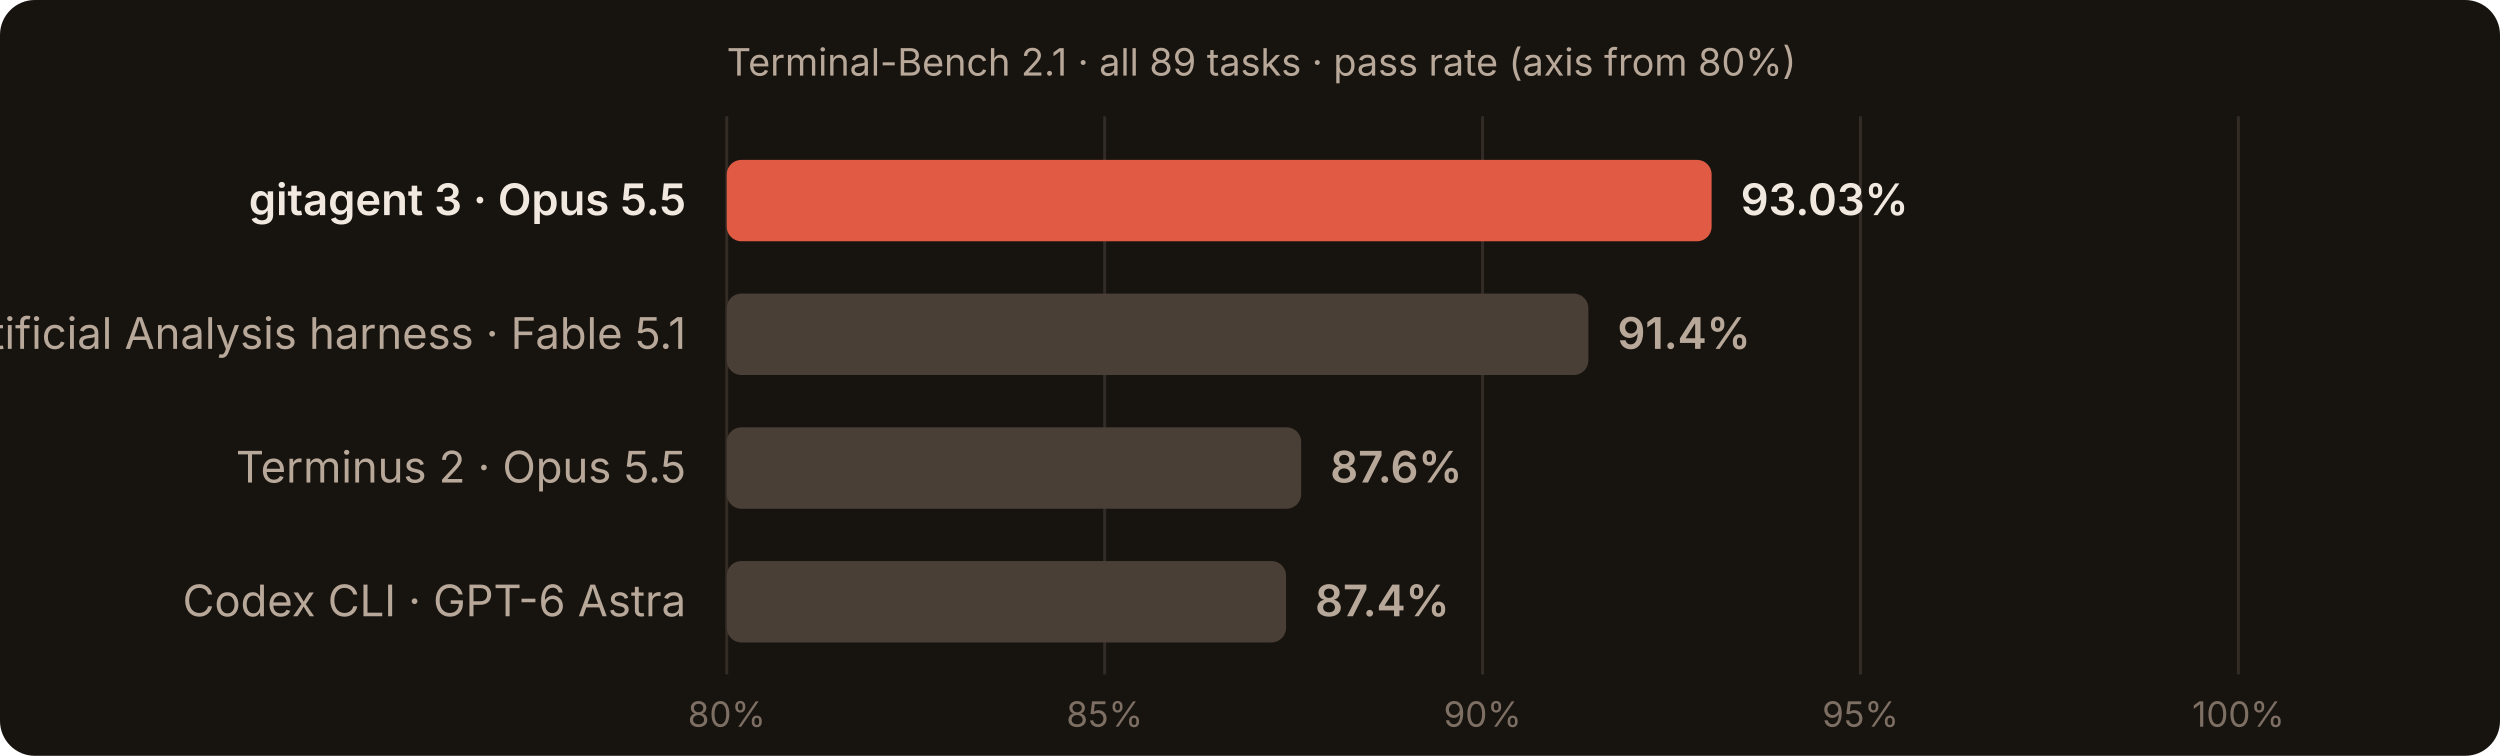
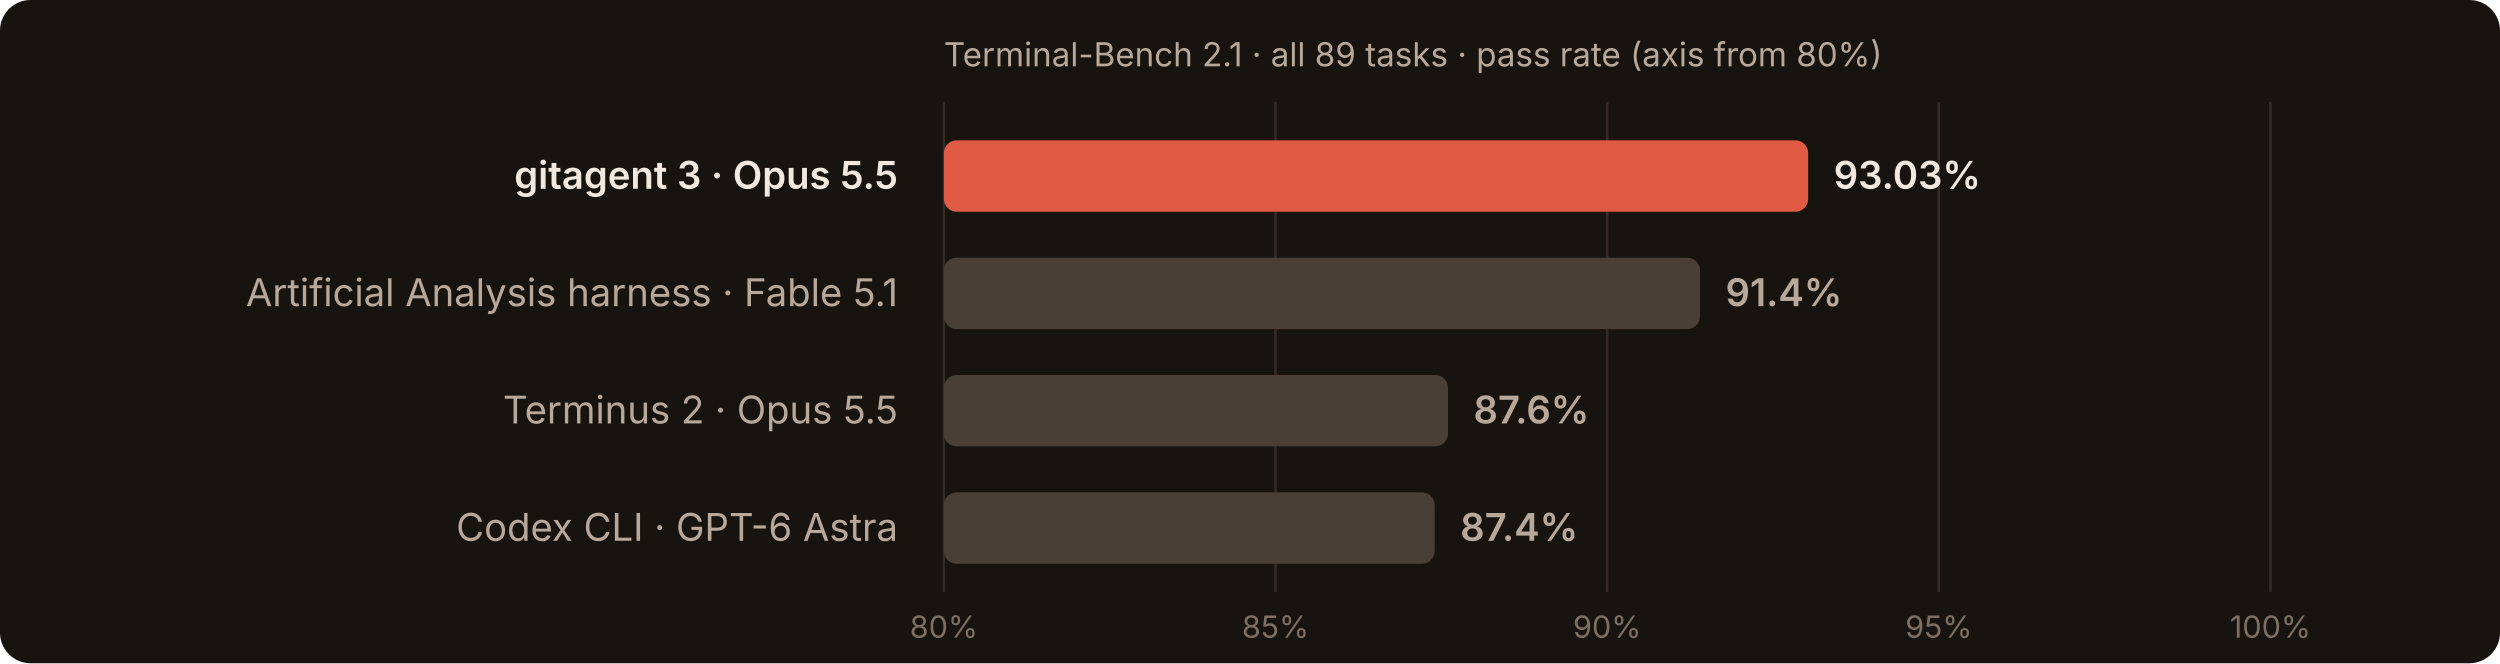
- <svg xmlns="http://www.w3.org/2000/svg" width="860" height="260" viewBox="0 0 860 260" font-family="ui-sans-serif,system-ui,-apple-system,Segoe UI,sans-serif" font-size="15">
+ <svg xmlns="http://www.w3.org/2000/svg" width="980" height="260" viewBox="0 0 980 260" font-family="ui-sans-serif,system-ui,-apple-system,Segoe UI,sans-serif" font-size="15">
  <rect width="100%" height="100%" fill="#17130f" rx="12" />
-   <text x="250" y="26" fill="#b8a899" font-size="13">Terminal-Bench 2.1 · all 89 tasks · pass rate (axis from 80%)</text>
-   <line x1="250.0" y1="40" x2="250.0" y2="232" stroke="#332b25" stroke-width="1" />
-   <text x="250.0" y="250" fill="#7d6f63" font-size="12" text-anchor="middle">80%</text>
-   <line x1="380.0" y1="40" x2="380.0" y2="232" stroke="#332b25" stroke-width="1" />
-   <text x="380.0" y="250" fill="#7d6f63" font-size="12" text-anchor="middle">85%</text>
-   <line x1="510.0" y1="40" x2="510.0" y2="232" stroke="#332b25" stroke-width="1" />
-   <text x="510.0" y="250" fill="#7d6f63" font-size="12" text-anchor="middle">90%</text>
-   <line x1="640.0" y1="40" x2="640.0" y2="232" stroke="#332b25" stroke-width="1" />
-   <text x="640.0" y="250" fill="#7d6f63" font-size="12" text-anchor="middle">95%</text>
-   <line x1="770.0" y1="40" x2="770.0" y2="232" stroke="#332b25" stroke-width="1" />
-   <text x="770.0" y="250" fill="#7d6f63" font-size="12" text-anchor="middle">100%</text>
-   <text x="236" y="74" fill="#f1e9df" text-anchor="end" font-weight="600">gitagent 3 · Opus 5.5</text>
-   <rect x="250.0" y="55" width="338.8" height="28" rx="5" fill="#e05a44" />
-   <text x="598.8" y="74" fill="#f1e9df" font-weight="600">93.03%</text>
-   <text x="236" y="120" fill="#b8a899" text-anchor="end" font-weight="400">Artificial Analysis harness · Fable 5.1</text>
-   <rect x="250.0" y="101" width="296.4" height="28" rx="5" fill="#4a3f36" />
-   <text x="556.4" y="120" fill="#b8a899" font-weight="600">91.4%</text>
-   <text x="236" y="166" fill="#b8a899" text-anchor="end" font-weight="400">Terminus 2 · Opus 5.5</text>
-   <rect x="250.0" y="147" width="197.6" height="28" rx="5" fill="#4a3f36" />
-   <text x="457.6" y="166" fill="#b8a899" font-weight="600">87.6%</text>
-   <text x="236" y="212" fill="#b8a899" text-anchor="end" font-weight="400">Codex CLI · GPT-6 Astra</text>
-   <rect x="250.0" y="193" width="192.4" height="28" rx="5" fill="#4a3f36" />
-   <text x="452.4" y="212" fill="#b8a899" font-weight="600">87.4%</text>
+   <text x="370" y="26" fill="#b8a899" font-size="13">Terminal-Bench 2.1 · all 89 tasks · pass rate (axis from 80%)</text>
+   <line x1="370.0" y1="40" x2="370.0" y2="232" stroke="#332b25" stroke-width="1" />
+   <text x="370.0" y="250" fill="#7d6f63" font-size="12" text-anchor="middle">80%</text>
+   <line x1="500.0" y1="40" x2="500.0" y2="232" stroke="#332b25" stroke-width="1" />
+   <text x="500.0" y="250" fill="#7d6f63" font-size="12" text-anchor="middle">85%</text>
+   <line x1="630.0" y1="40" x2="630.0" y2="232" stroke="#332b25" stroke-width="1" />
+   <text x="630.0" y="250" fill="#7d6f63" font-size="12" text-anchor="middle">90%</text>
+   <line x1="760.0" y1="40" x2="760.0" y2="232" stroke="#332b25" stroke-width="1" />
+   <text x="760.0" y="250" fill="#7d6f63" font-size="12" text-anchor="middle">95%</text>
+   <line x1="890.0" y1="40" x2="890.0" y2="232" stroke="#332b25" stroke-width="1" />
+   <text x="890.0" y="250" fill="#7d6f63" font-size="12" text-anchor="middle">100%</text>
+   <text x="352" y="74" fill="#f1e9df" text-anchor="end" font-weight="600">gitagent 3 · Opus 5.5</text>
+   <rect x="370.0" y="55" width="338.8" height="28" rx="5" fill="#e05a44" />
+   <text x="718.8" y="74" fill="#f1e9df" font-weight="600">93.03%</text>
+   <text x="352" y="120" fill="#b8a899" text-anchor="end" font-weight="400">Artificial Analysis harness · Fable 5.1</text>
+   <rect x="370.0" y="101" width="296.4" height="28" rx="5" fill="#4a3f36" />
+   <text x="676.4" y="120" fill="#b8a899" font-weight="600">91.4%</text>
+   <text x="352" y="166" fill="#b8a899" text-anchor="end" font-weight="400">Terminus 2 · Opus 5.5</text>
+   <rect x="370.0" y="147" width="197.6" height="28" rx="5" fill="#4a3f36" />
+   <text x="577.6" y="166" fill="#b8a899" font-weight="600">87.6%</text>
+   <text x="352" y="212" fill="#b8a899" text-anchor="end" font-weight="400">Codex CLI · GPT-6 Astra</text>
+   <rect x="370.0" y="193" width="192.4" height="28" rx="5" fill="#4a3f36" />
+   <text x="572.4" y="212" fill="#b8a899" font-weight="600">87.4%</text>
</svg>
